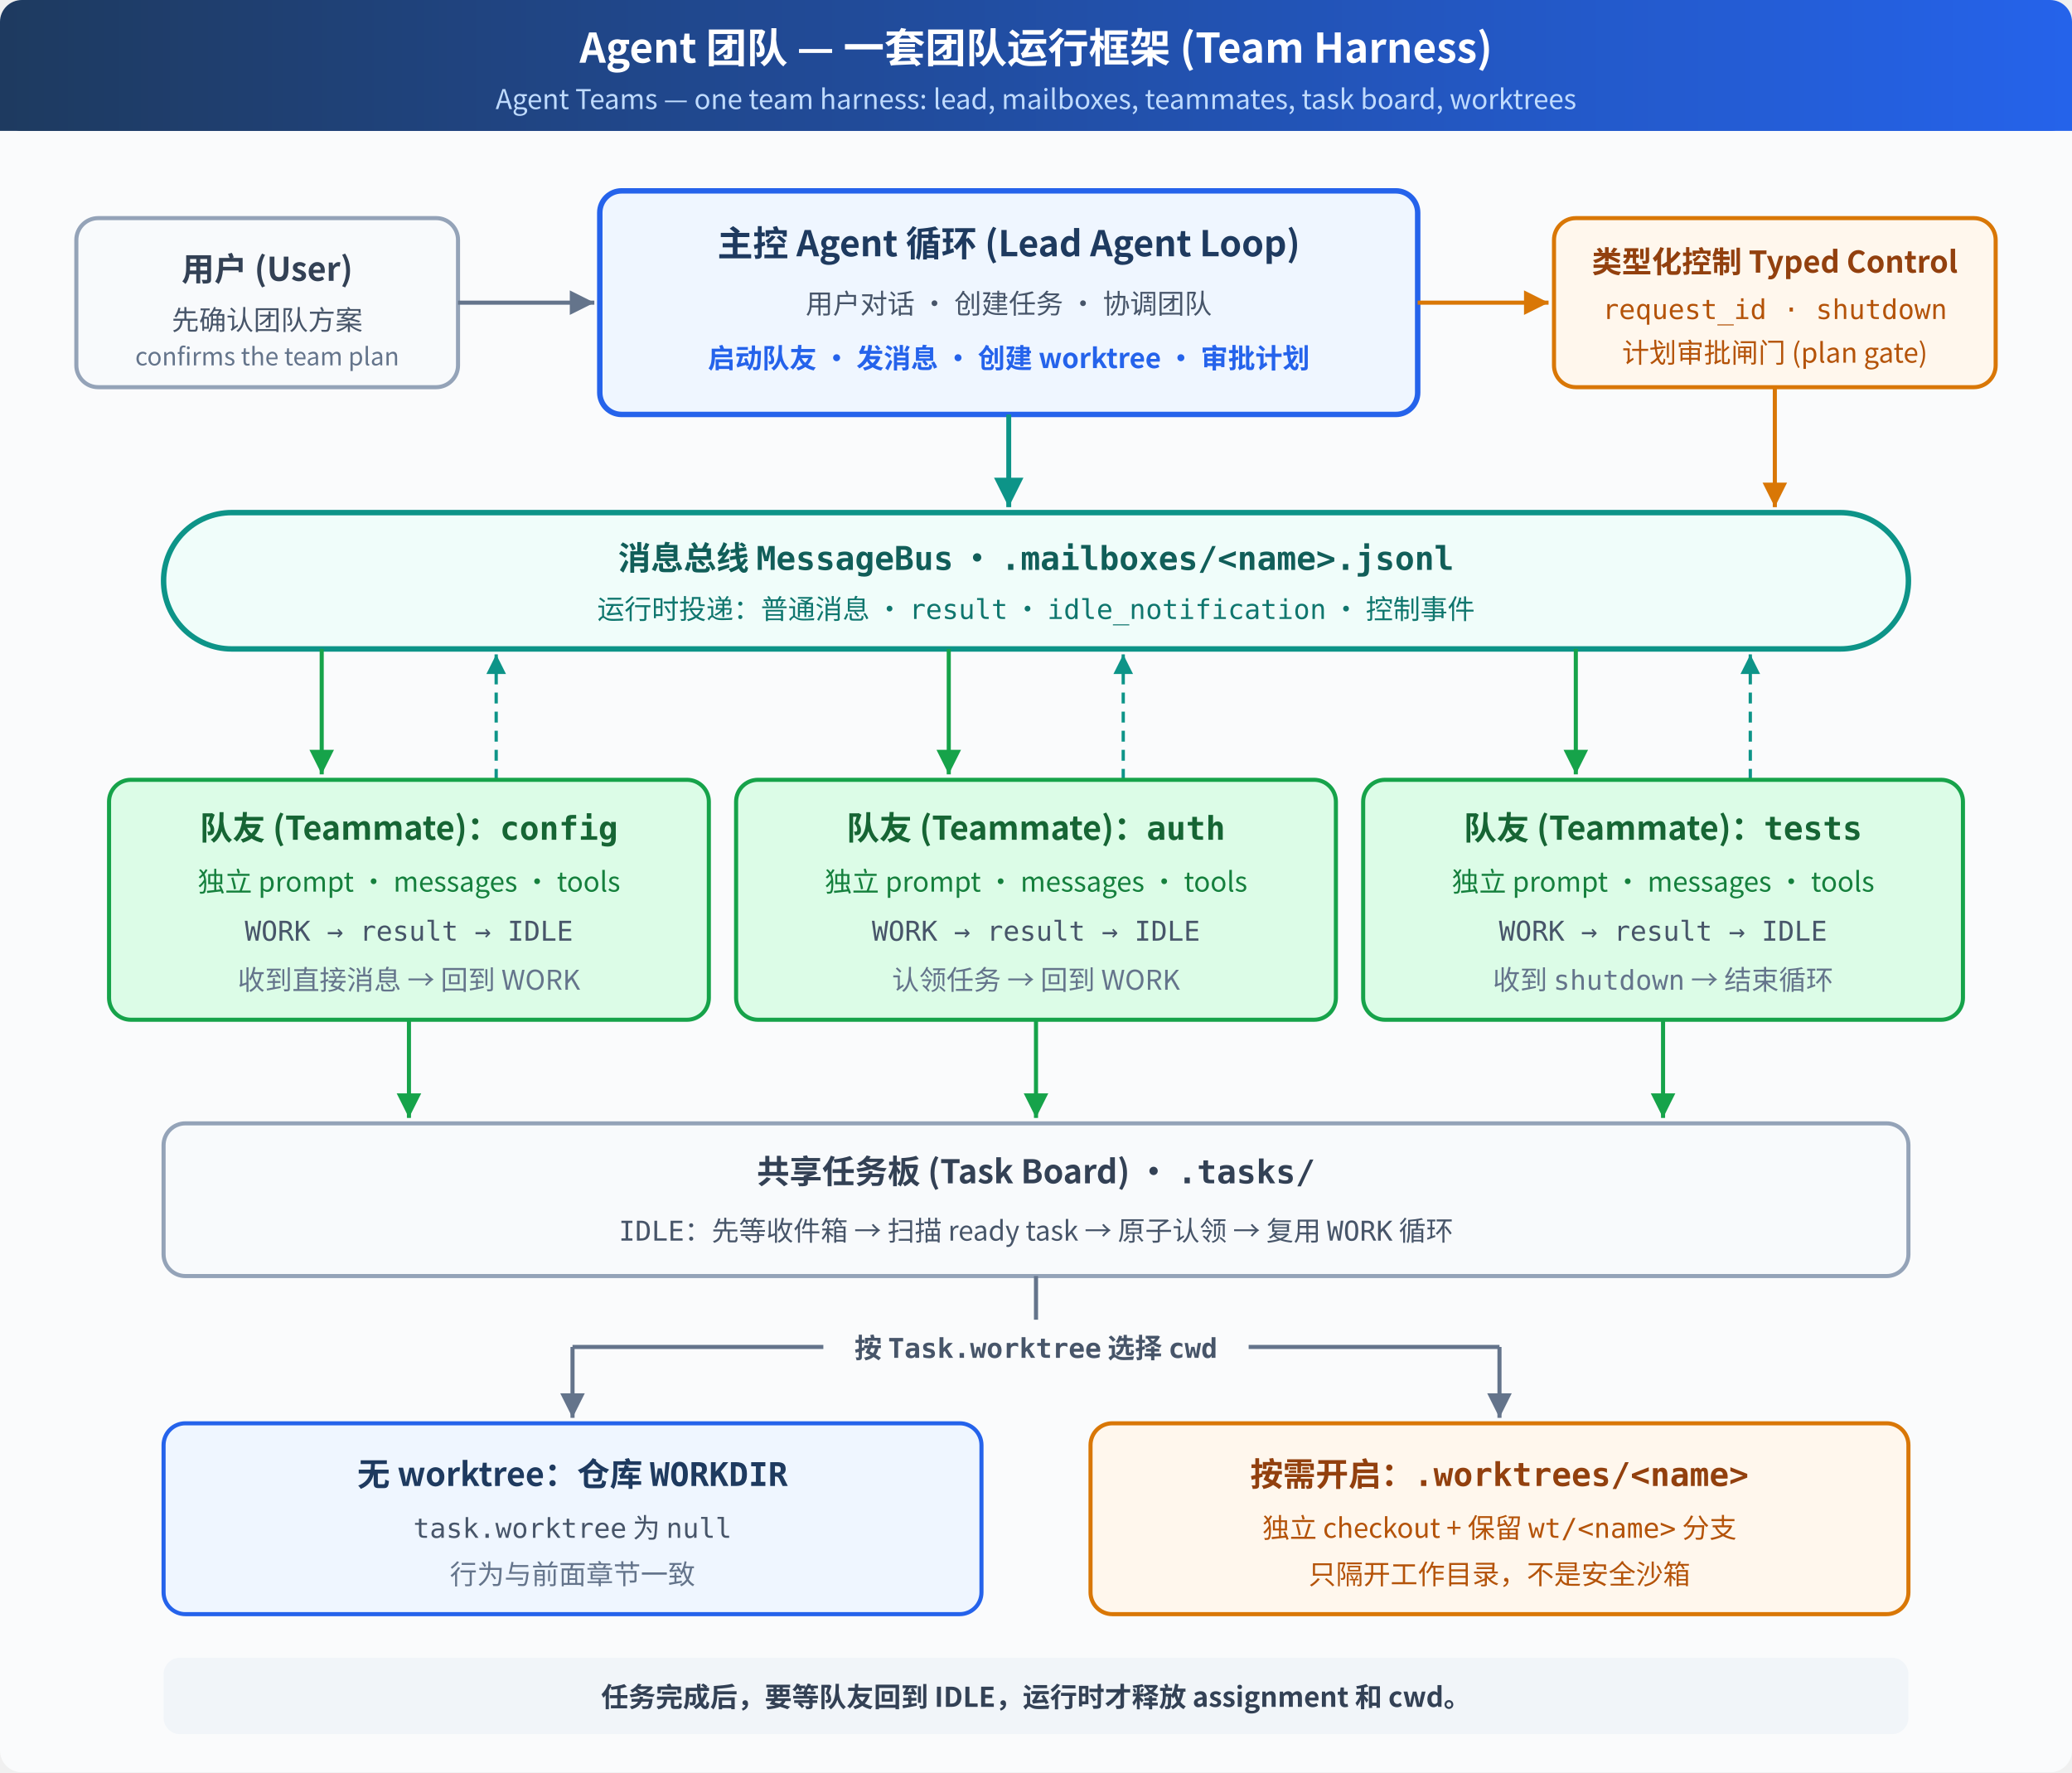
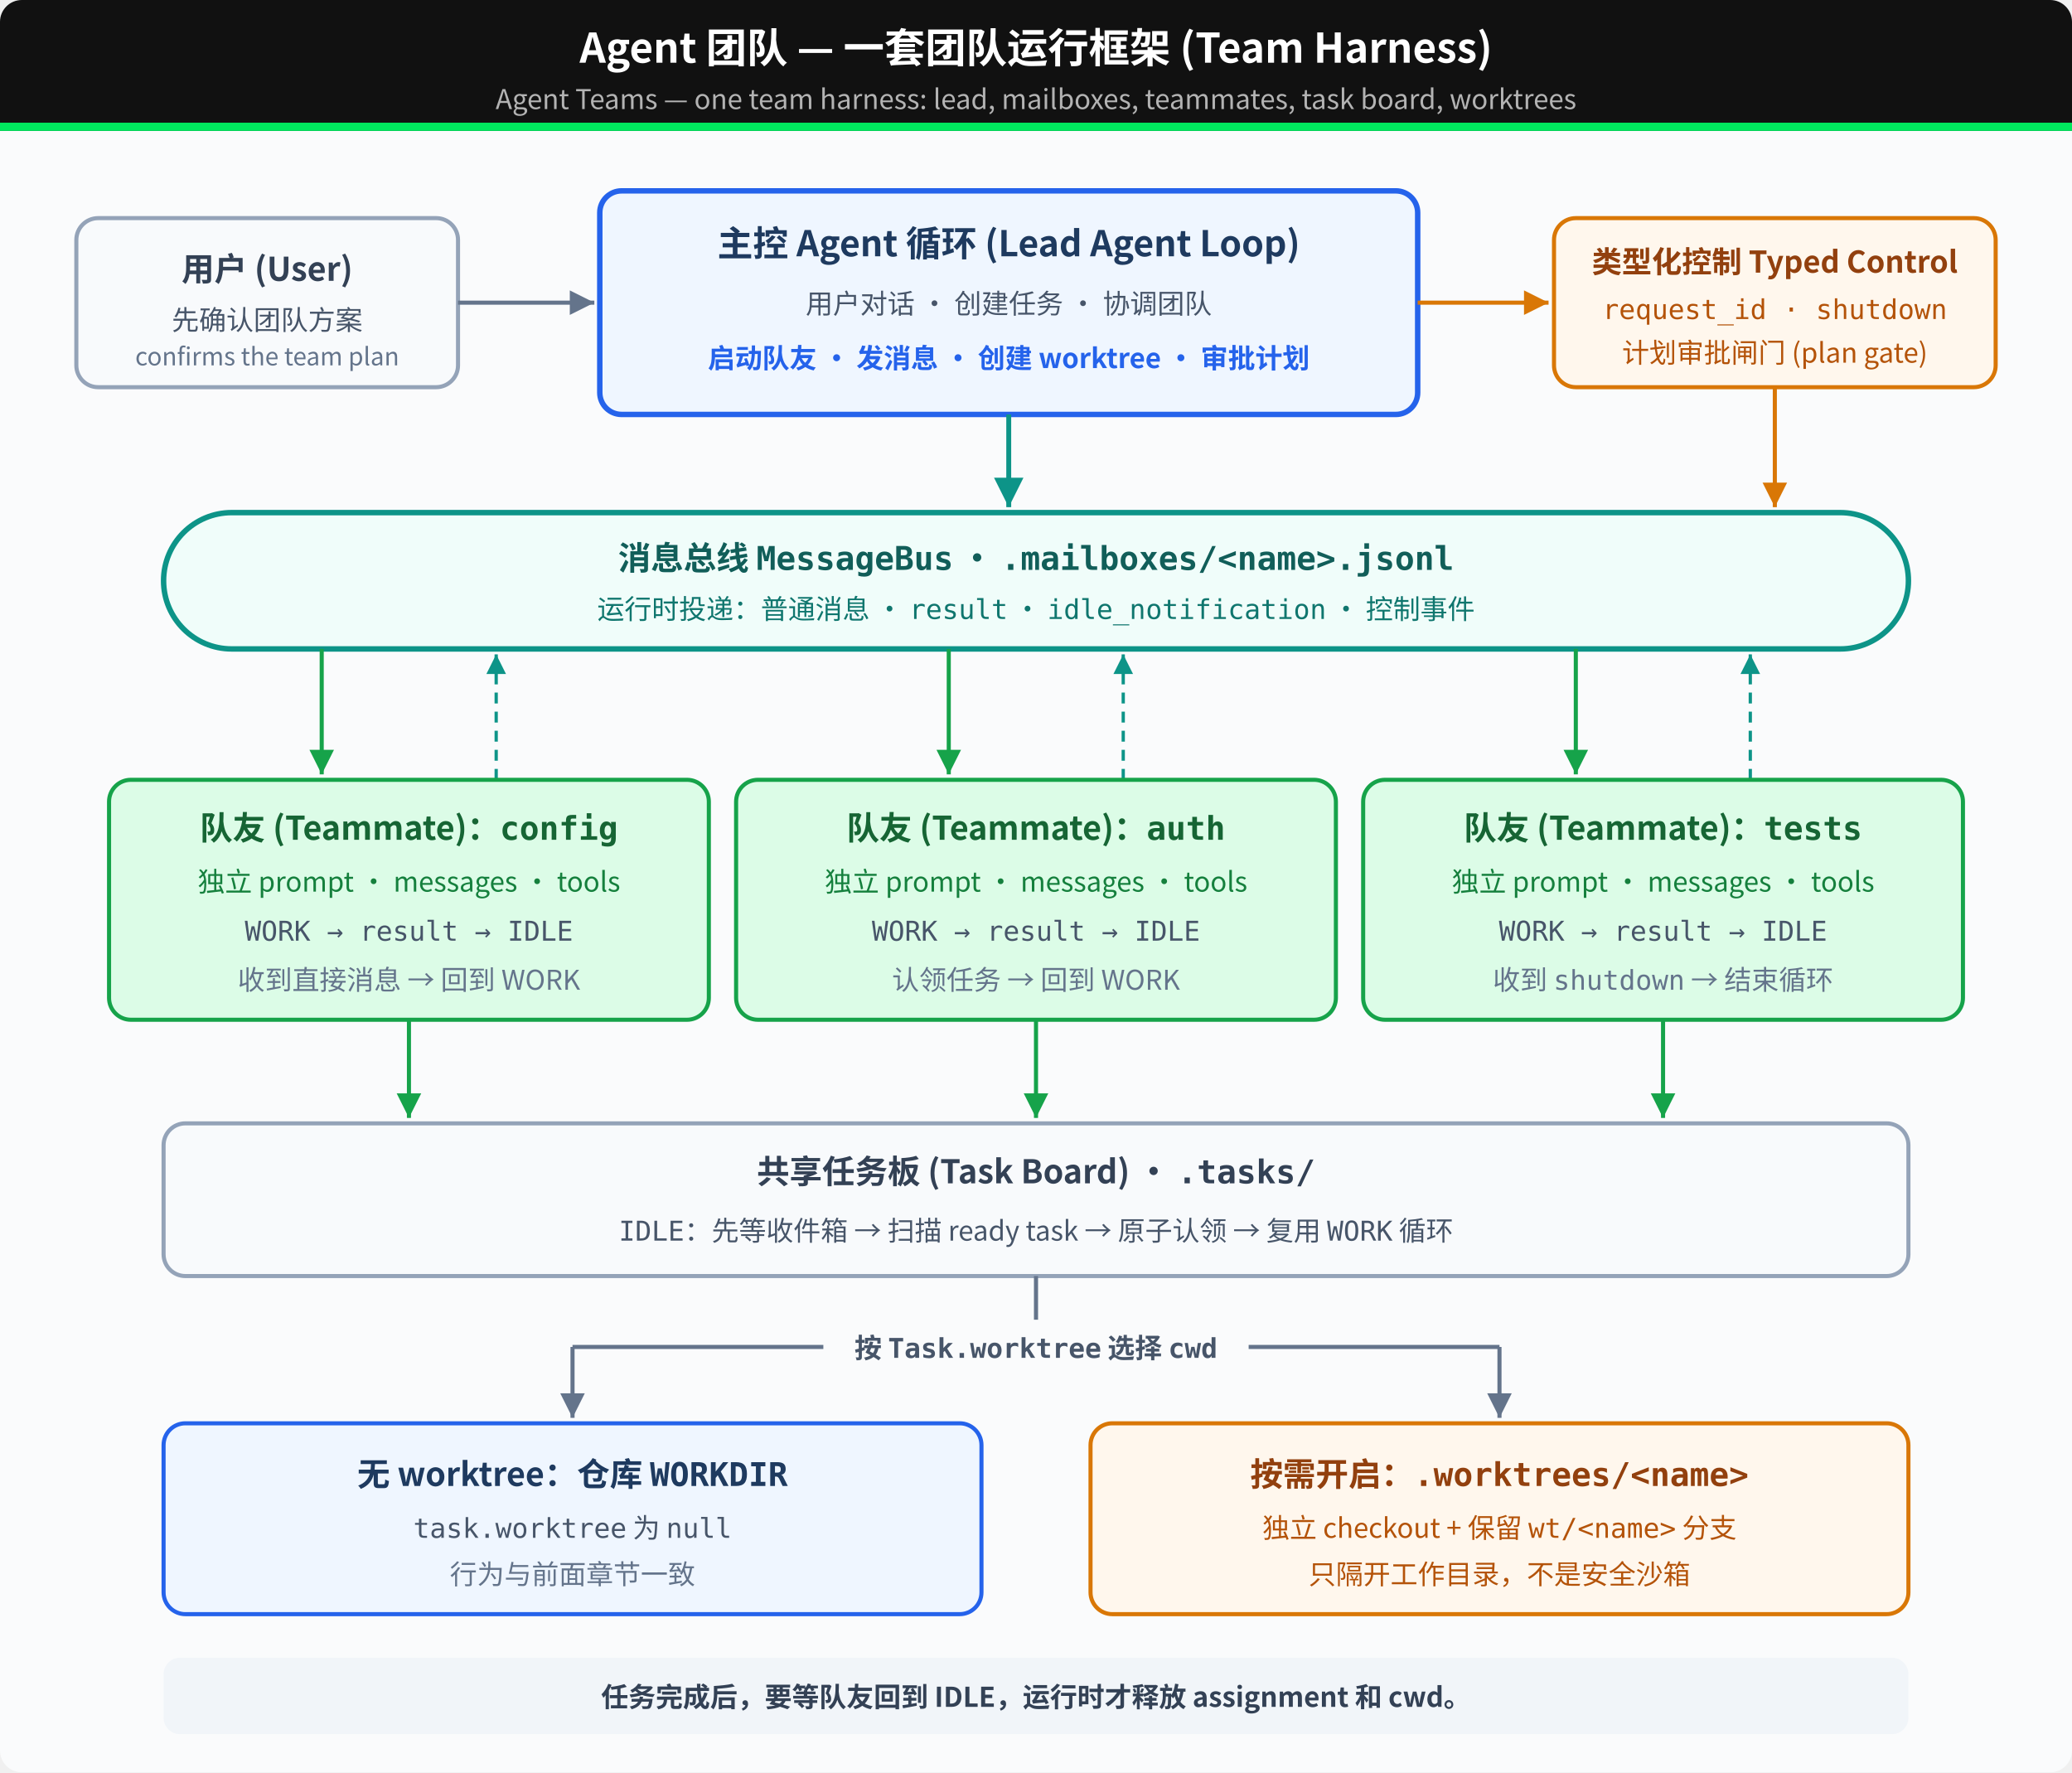
<svg xmlns="http://www.w3.org/2000/svg" viewBox="0 0 760 650" font-family="'PingFang SC', 'Noto Sans CJK SC', 'Microsoft YaHei', system-ui, -apple-system, sans-serif">
  <defs>
    <marker id="arrow" viewBox="0 0 10 10" refX="10" refY="5" markerWidth="6" markerHeight="6" orient="auto-start-reverse">
      <path d="M 0 0 L 10 5 L 0 10 z" fill="#64748b" />
    </marker>
    <marker id="arrow-green" viewBox="0 0 10 10" refX="10" refY="5" markerWidth="6" markerHeight="6" orient="auto-start-reverse">
      <path d="M 0 0 L 10 5 L 0 10 z" fill="#16a34a" />
    </marker>
    <marker id="arrow-amber" viewBox="0 0 10 10" refX="10" refY="5" markerWidth="6" markerHeight="6" orient="auto-start-reverse">
      <path d="M 0 0 L 10 5 L 0 10 z" fill="#d97706" />
    </marker>
    <marker id="arrow-teal" viewBox="0 0 10 10" refX="10" refY="5" markerWidth="6" markerHeight="6" orient="auto-start-reverse">
      <path d="M 0 0 L 10 5 L 0 10 z" fill="#0d9488" />
    </marker>
    <linearGradient id="header" x1="0" y1="0" x2="1" y2="0">
-       <stop offset="0%" stop-color="#1e3a5f" />
-       <stop offset="100%" stop-color="#2563eb" />
+       <stop offset="0%" stop-color="#111111" />
+       <stop offset="100%" stop-color="#111111" />
    </linearGradient>
  </defs>
  <rect width="760" height="650" fill="#fafbfc" rx="8" />
  <rect x="0" y="0" width="760" height="48" fill="url(#header)" rx="8" />
  <rect x="0" y="40" width="760" height="8" fill="url(#header)" />
+   <rect x="0" y="45" width="760" height="3" fill="#00e75e" />
  <text x="380" y="23" fill="#ffffff" font-size="15" font-weight="700" text-anchor="middle">Agent 团队 — 一套团队运行框架 (Team Harness)</text>
-   <text x="380" y="40" fill="#bfdbfe" font-size="10" text-anchor="middle">Agent Teams — one team harness: lead, mailboxes, teammates, task board, worktrees</text>
+   <text x="380" y="40" fill="#b3b3b3" font-size="10" text-anchor="middle">Agent Teams — one team harness: lead, mailboxes, teammates, task board, worktrees</text>
  <rect x="28" y="80" width="140" height="62" rx="8" fill="#f8fafc" stroke="#94a3b8" stroke-width="1.5" />
  <text x="98" y="103" fill="#334155" font-size="12" font-weight="700" text-anchor="middle">用户 (User)</text>
  <text x="98" y="121" fill="#475569" font-size="10" text-anchor="middle">先确认团队方案</text>
  <text x="98" y="134" fill="#64748b" font-size="9" text-anchor="middle">confirms the team plan</text>
  <line x1="168" y1="111" x2="218" y2="111" stroke="#64748b" stroke-width="1.5" marker-end="url(#arrow)" />
  <rect x="220" y="70" width="300" height="82" rx="8" fill="#eff6ff" stroke="#2563eb" stroke-width="2" />
  <text x="370" y="94" fill="#1e3a5f" font-size="13" font-weight="700" text-anchor="middle">主控 Agent 循环 (Lead Agent Loop)</text>
  <text x="370" y="115" fill="#475569" font-size="10" text-anchor="middle">用户对话 · 创建任务 · 协调团队</text>
  <text x="370" y="135" fill="#2563eb" font-size="10" font-weight="600" text-anchor="middle">启动队友 · 发消息 · 创建 worktree · 审批计划</text>
  <line x1="520" y1="111" x2="568" y2="111" stroke="#d97706" stroke-width="1.5" marker-end="url(#arrow-amber)" />
  <rect x="570" y="80" width="162" height="62" rx="8" fill="#fff7ed" stroke="#d97706" stroke-width="1.5" />
  <text x="651" y="100" fill="#92400e" font-size="11" font-weight="700" text-anchor="middle">类型化控制 Typed Control</text>
  <text x="651" y="117" fill="#b45309" font-size="10" text-anchor="middle" font-family="ui-monospace, 'SF Mono', Menlo, Consolas, monospace">request_id · shutdown</text>
  <text x="651" y="133" fill="#b45309" font-size="10" text-anchor="middle">计划审批闸门 (plan gate)</text>
  <line x1="370" y1="152" x2="370" y2="186" stroke="#0d9488" stroke-width="1.8" marker-end="url(#arrow-teal)" />
  <line x1="651" y1="142" x2="651" y2="186" stroke="#d97706" stroke-width="1.5" marker-end="url(#arrow-amber)" />
  <rect x="60" y="188" width="640" height="50" rx="25" fill="#f0fdfa" stroke="#0d9488" stroke-width="2" />
  <text x="380" y="209" fill="#115e59" font-size="12" font-weight="700" text-anchor="middle">消息总线 <tspan font-family="ui-monospace, 'SF Mono', Menlo, Consolas, monospace">MessageBus</tspan> · <tspan font-family="ui-monospace, 'SF Mono', Menlo, Consolas, monospace">.mailboxes/&lt;name&gt;.jsonl</tspan>
  </text>
  <text x="380" y="227" fill="#0f766e" font-size="10" text-anchor="middle">运行时投递：普通消息 · <tspan font-family="ui-monospace, 'SF Mono', Menlo, Consolas, monospace">result</tspan> · <tspan font-family="ui-monospace, 'SF Mono', Menlo, Consolas, monospace">idle_notification</tspan> · 控制事件</text>
  <line x1="118" y1="238" x2="118" y2="284" stroke="#16a34a" stroke-width="1.5" marker-end="url(#arrow-green)" />
  <line x1="348" y1="238" x2="348" y2="284" stroke="#16a34a" stroke-width="1.5" marker-end="url(#arrow-green)" />
  <line x1="578" y1="238" x2="578" y2="284" stroke="#16a34a" stroke-width="1.5" marker-end="url(#arrow-green)" />
  <line x1="182" y1="286" x2="182" y2="240" stroke="#0d9488" stroke-width="1.2" stroke-dasharray="4,3" marker-end="url(#arrow-teal)" />
  <line x1="412" y1="286" x2="412" y2="240" stroke="#0d9488" stroke-width="1.2" stroke-dasharray="4,3" marker-end="url(#arrow-teal)" />
  <line x1="642" y1="286" x2="642" y2="240" stroke="#0d9488" stroke-width="1.2" stroke-dasharray="4,3" marker-end="url(#arrow-teal)" />
  <rect x="40" y="286" width="220" height="88" rx="8" fill="#dcfce7" stroke="#16a34a" stroke-width="1.5" />
  <text x="150" y="308" fill="#166534" font-size="12" font-weight="700" text-anchor="middle">队友 (Teammate)：<tspan font-family="ui-monospace, 'SF Mono', Menlo, Consolas, monospace">config</tspan>
  </text>
  <text x="150" y="327" fill="#15803d" font-size="10" text-anchor="middle">独立 prompt · messages · tools</text>
  <text x="150" y="345" fill="#475569" font-size="10" text-anchor="middle" font-family="ui-monospace, 'SF Mono', Menlo, Consolas, monospace">WORK → result → IDLE</text>
  <text x="150" y="363" fill="#64748b" font-size="10" text-anchor="middle">收到直接消息 → 回到 WORK</text>
  <rect x="270" y="286" width="220" height="88" rx="8" fill="#dcfce7" stroke="#16a34a" stroke-width="1.5" />
  <text x="380" y="308" fill="#166534" font-size="12" font-weight="700" text-anchor="middle">队友 (Teammate)：<tspan font-family="ui-monospace, 'SF Mono', Menlo, Consolas, monospace">auth</tspan>
  </text>
  <text x="380" y="327" fill="#15803d" font-size="10" text-anchor="middle">独立 prompt · messages · tools</text>
  <text x="380" y="345" fill="#475569" font-size="10" text-anchor="middle" font-family="ui-monospace, 'SF Mono', Menlo, Consolas, monospace">WORK → result → IDLE</text>
  <text x="380" y="363" fill="#64748b" font-size="10" text-anchor="middle">认领任务 → 回到 WORK</text>
  <rect x="500" y="286" width="220" height="88" rx="8" fill="#dcfce7" stroke="#16a34a" stroke-width="1.5" />
  <text x="610" y="308" fill="#166534" font-size="12" font-weight="700" text-anchor="middle">队友 (Teammate)：<tspan font-family="ui-monospace, 'SF Mono', Menlo, Consolas, monospace">tests</tspan>
  </text>
  <text x="610" y="327" fill="#15803d" font-size="10" text-anchor="middle">独立 prompt · messages · tools</text>
  <text x="610" y="345" fill="#475569" font-size="10" text-anchor="middle" font-family="ui-monospace, 'SF Mono', Menlo, Consolas, monospace">WORK → result → IDLE</text>
  <text x="610" y="363" fill="#64748b" font-size="10" text-anchor="middle">收到 <tspan font-family="ui-monospace, 'SF Mono', Menlo, Consolas, monospace">shutdown</tspan> → 结束循环</text>
  <line x1="150" y1="374" x2="150" y2="410" stroke="#16a34a" stroke-width="1.5" marker-end="url(#arrow-green)" />
  <line x1="380" y1="374" x2="380" y2="410" stroke="#16a34a" stroke-width="1.5" marker-end="url(#arrow-green)" />
  <line x1="610" y1="374" x2="610" y2="410" stroke="#16a34a" stroke-width="1.5" marker-end="url(#arrow-green)" />
  <rect x="60" y="412" width="640" height="56" rx="8" fill="#f8fafc" stroke="#94a3b8" stroke-width="1.5" />
  <text x="380" y="434" fill="#334155" font-size="12" font-weight="700" text-anchor="middle">共享任务板 (Task Board) · <tspan font-family="ui-monospace, 'SF Mono', Menlo, Consolas, monospace">.tasks/</tspan>
  </text>
  <text x="380" y="455" fill="#475569" font-size="10" text-anchor="middle">
    <tspan font-family="ui-monospace, 'SF Mono', Menlo, Consolas, monospace">IDLE</tspan>：先等收件箱 → 扫描 ready task → 原子认领 → 复用 <tspan font-family="ui-monospace, 'SF Mono', Menlo, Consolas, monospace">WORK</tspan> 循环</text>
  <line x1="380" y1="468" x2="380" y2="494" stroke="#64748b" stroke-width="1.5" />
  <line x1="210" y1="494" x2="550" y2="494" stroke="#64748b" stroke-width="1.5" />
  <line x1="210" y1="494" x2="210" y2="520" stroke="#64748b" stroke-width="1.5" marker-end="url(#arrow)" />
  <line x1="550" y1="494" x2="550" y2="520" stroke="#64748b" stroke-width="1.5" marker-end="url(#arrow)" />
  <rect x="302" y="484" width="156" height="20" rx="4" fill="#fafbfc" />
  <text x="380" y="498" fill="#475569" font-size="10" font-weight="600" text-anchor="middle">按 <tspan font-family="ui-monospace, 'SF Mono', Menlo, Consolas, monospace">Task.worktree</tspan> 选择 <tspan font-family="ui-monospace, 'SF Mono', Menlo, Consolas, monospace">cwd</tspan>
  </text>
  <rect x="60" y="522" width="300" height="70" rx="8" fill="#eff6ff" stroke="#2563eb" stroke-width="1.5" />
  <text x="210" y="545" fill="#1e3a5f" font-size="12" font-weight="700" text-anchor="middle">无 worktree：仓库 <tspan font-family="ui-monospace, 'SF Mono', Menlo, Consolas, monospace">WORKDIR</tspan>
  </text>
  <text x="210" y="564" fill="#475569" font-size="10" text-anchor="middle">
    <tspan font-family="ui-monospace, 'SF Mono', Menlo, Consolas, monospace">task.worktree</tspan> 为 <tspan font-family="ui-monospace, 'SF Mono', Menlo, Consolas, monospace">null</tspan>
  </text>
  <text x="210" y="581" fill="#64748b" font-size="10" text-anchor="middle">行为与前面章节一致</text>
  <rect x="400" y="522" width="300" height="70" rx="8" fill="#fff7ed" stroke="#d97706" stroke-width="1.5" />
  <text x="550" y="545" fill="#92400e" font-size="12" font-weight="700" text-anchor="middle">按需开启：<tspan font-family="ui-monospace, 'SF Mono', Menlo, Consolas, monospace">.worktrees/&lt;name&gt;</tspan>
  </text>
  <text x="550" y="564" fill="#b45309" font-size="10" text-anchor="middle">独立 checkout + 保留 <tspan font-family="ui-monospace, 'SF Mono', Menlo, Consolas, monospace">wt/&lt;name&gt;</tspan> 分支</text>
  <text x="550" y="581" fill="#b45309" font-size="10" text-anchor="middle">只隔开工作目录，不是安全沙箱</text>
  <rect x="60" y="608" width="640" height="28" rx="6" fill="#f1f5f9" />
  <text x="380" y="626" fill="#334155" font-size="10" font-weight="600" text-anchor="middle">任务完成后，要等队友回到 IDLE，运行时才释放 assignment 和 cwd。</text>
</svg>
